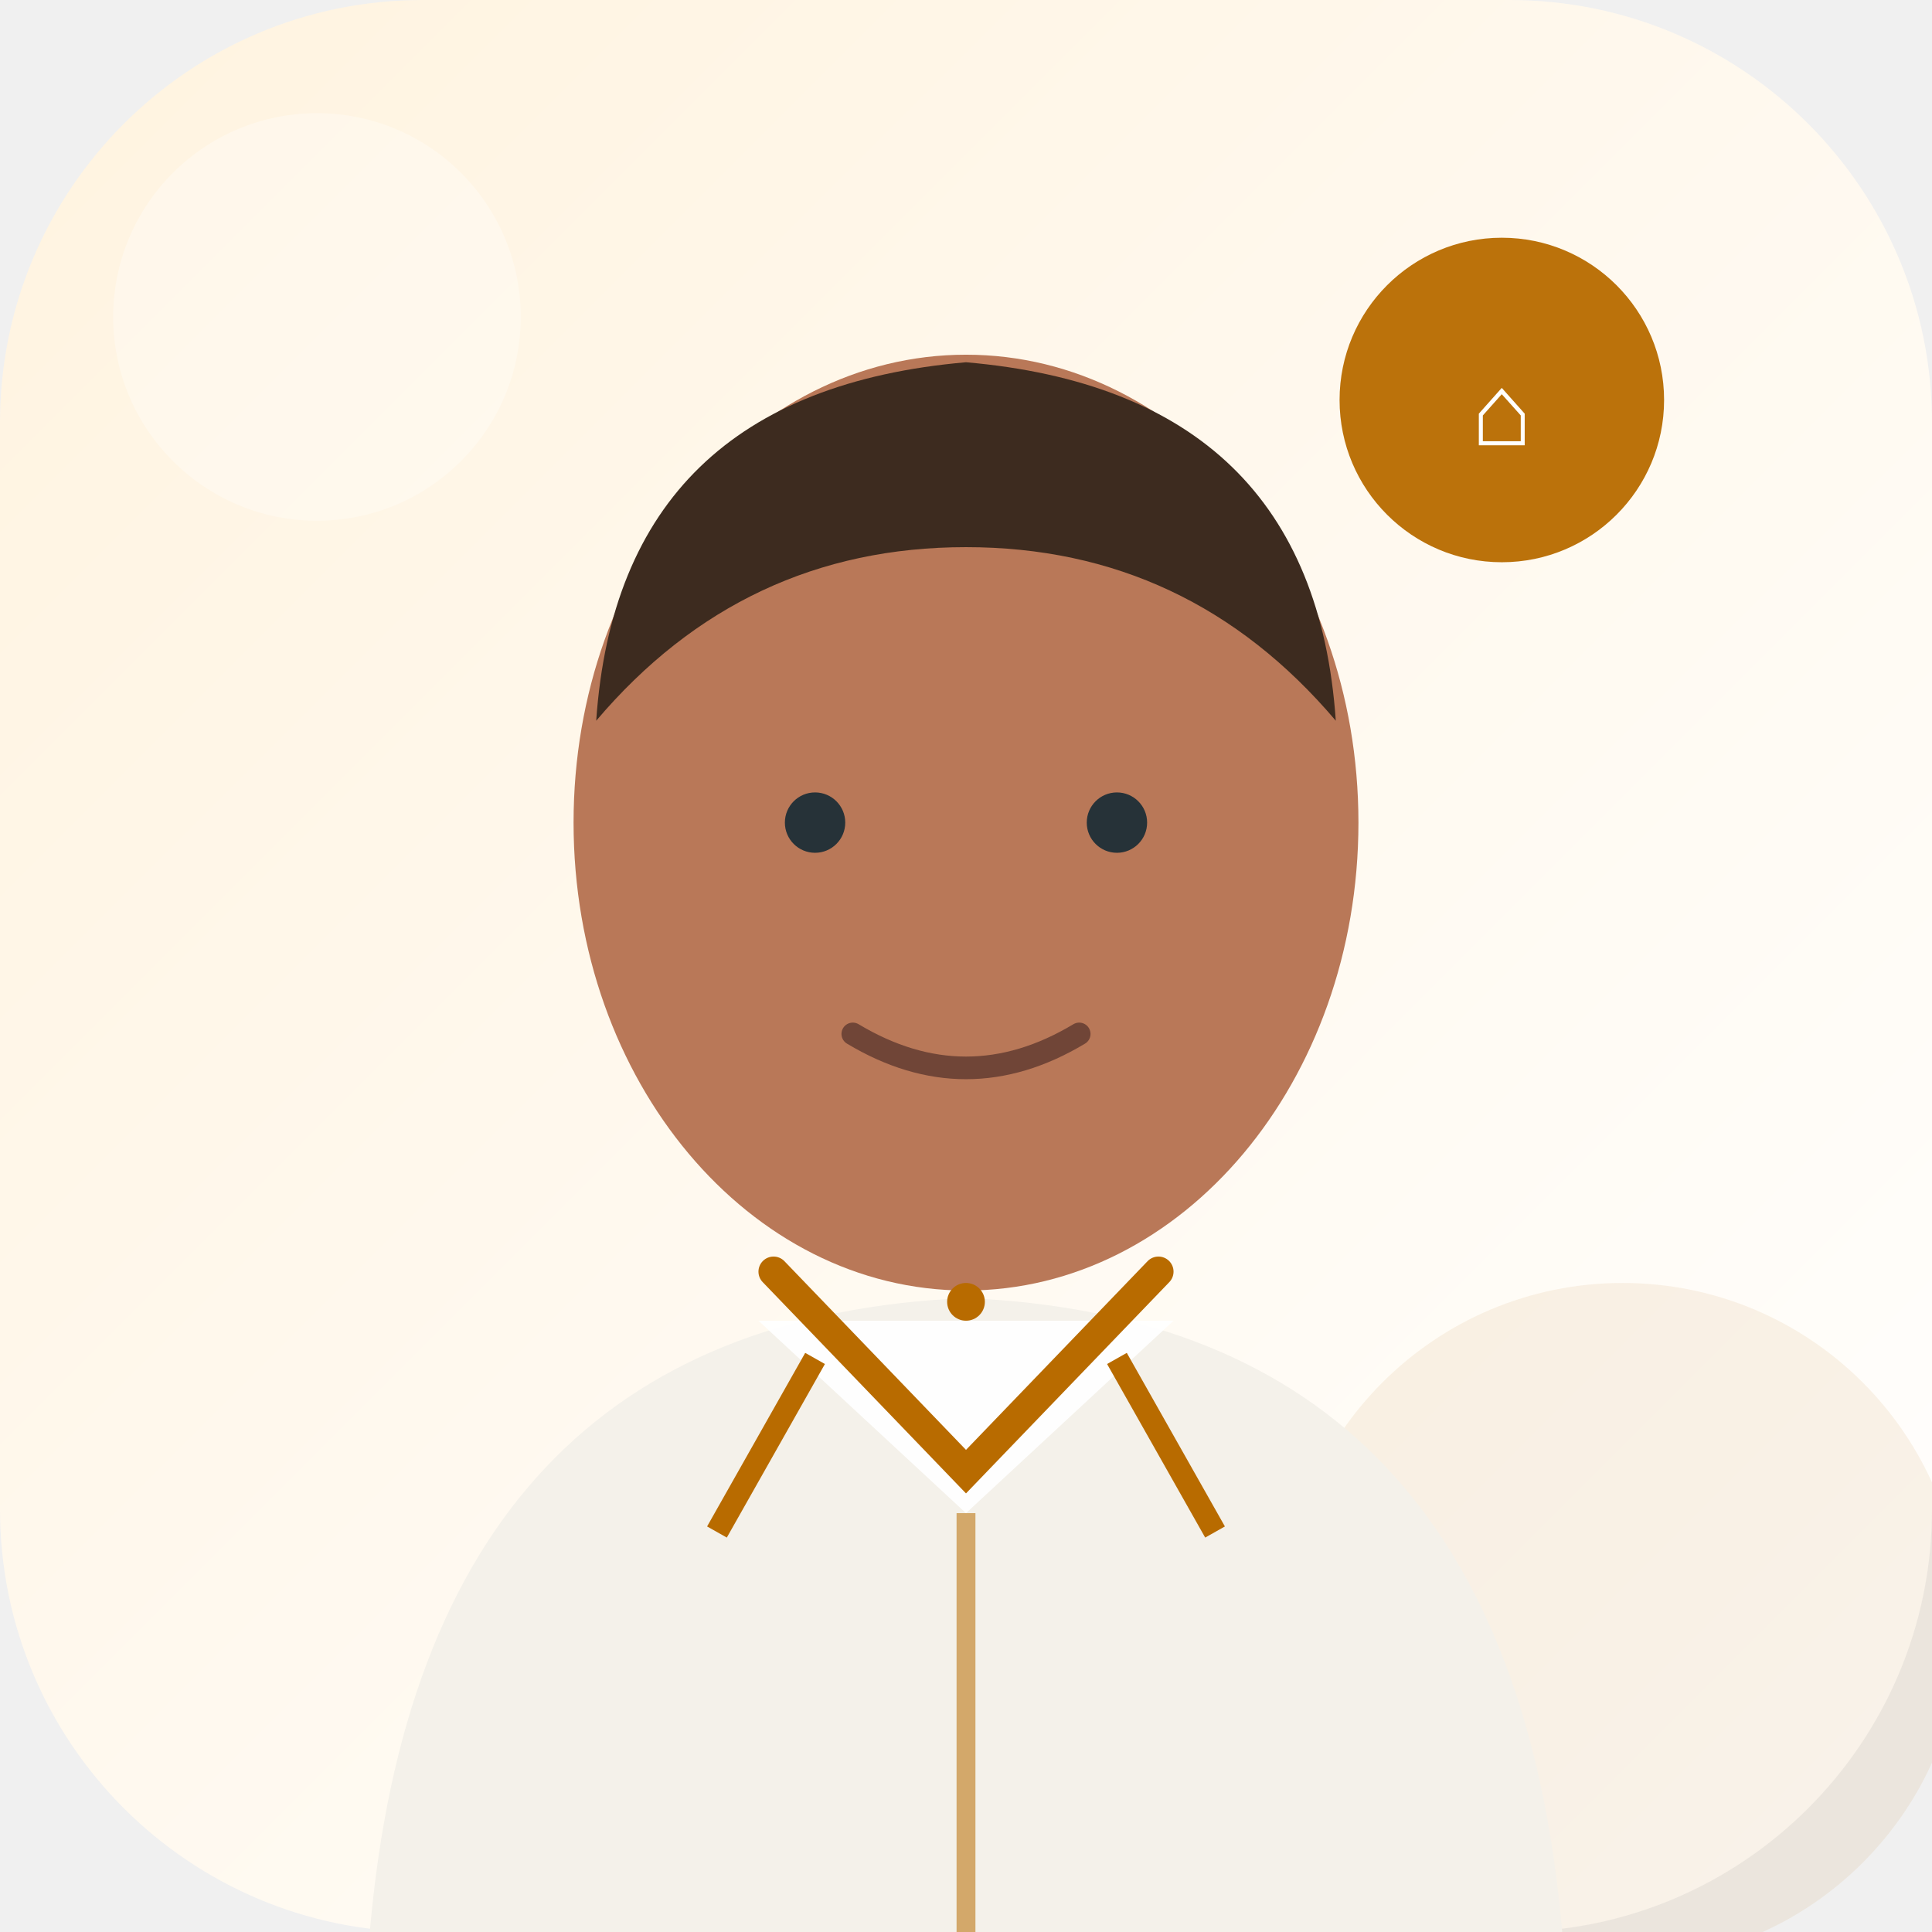
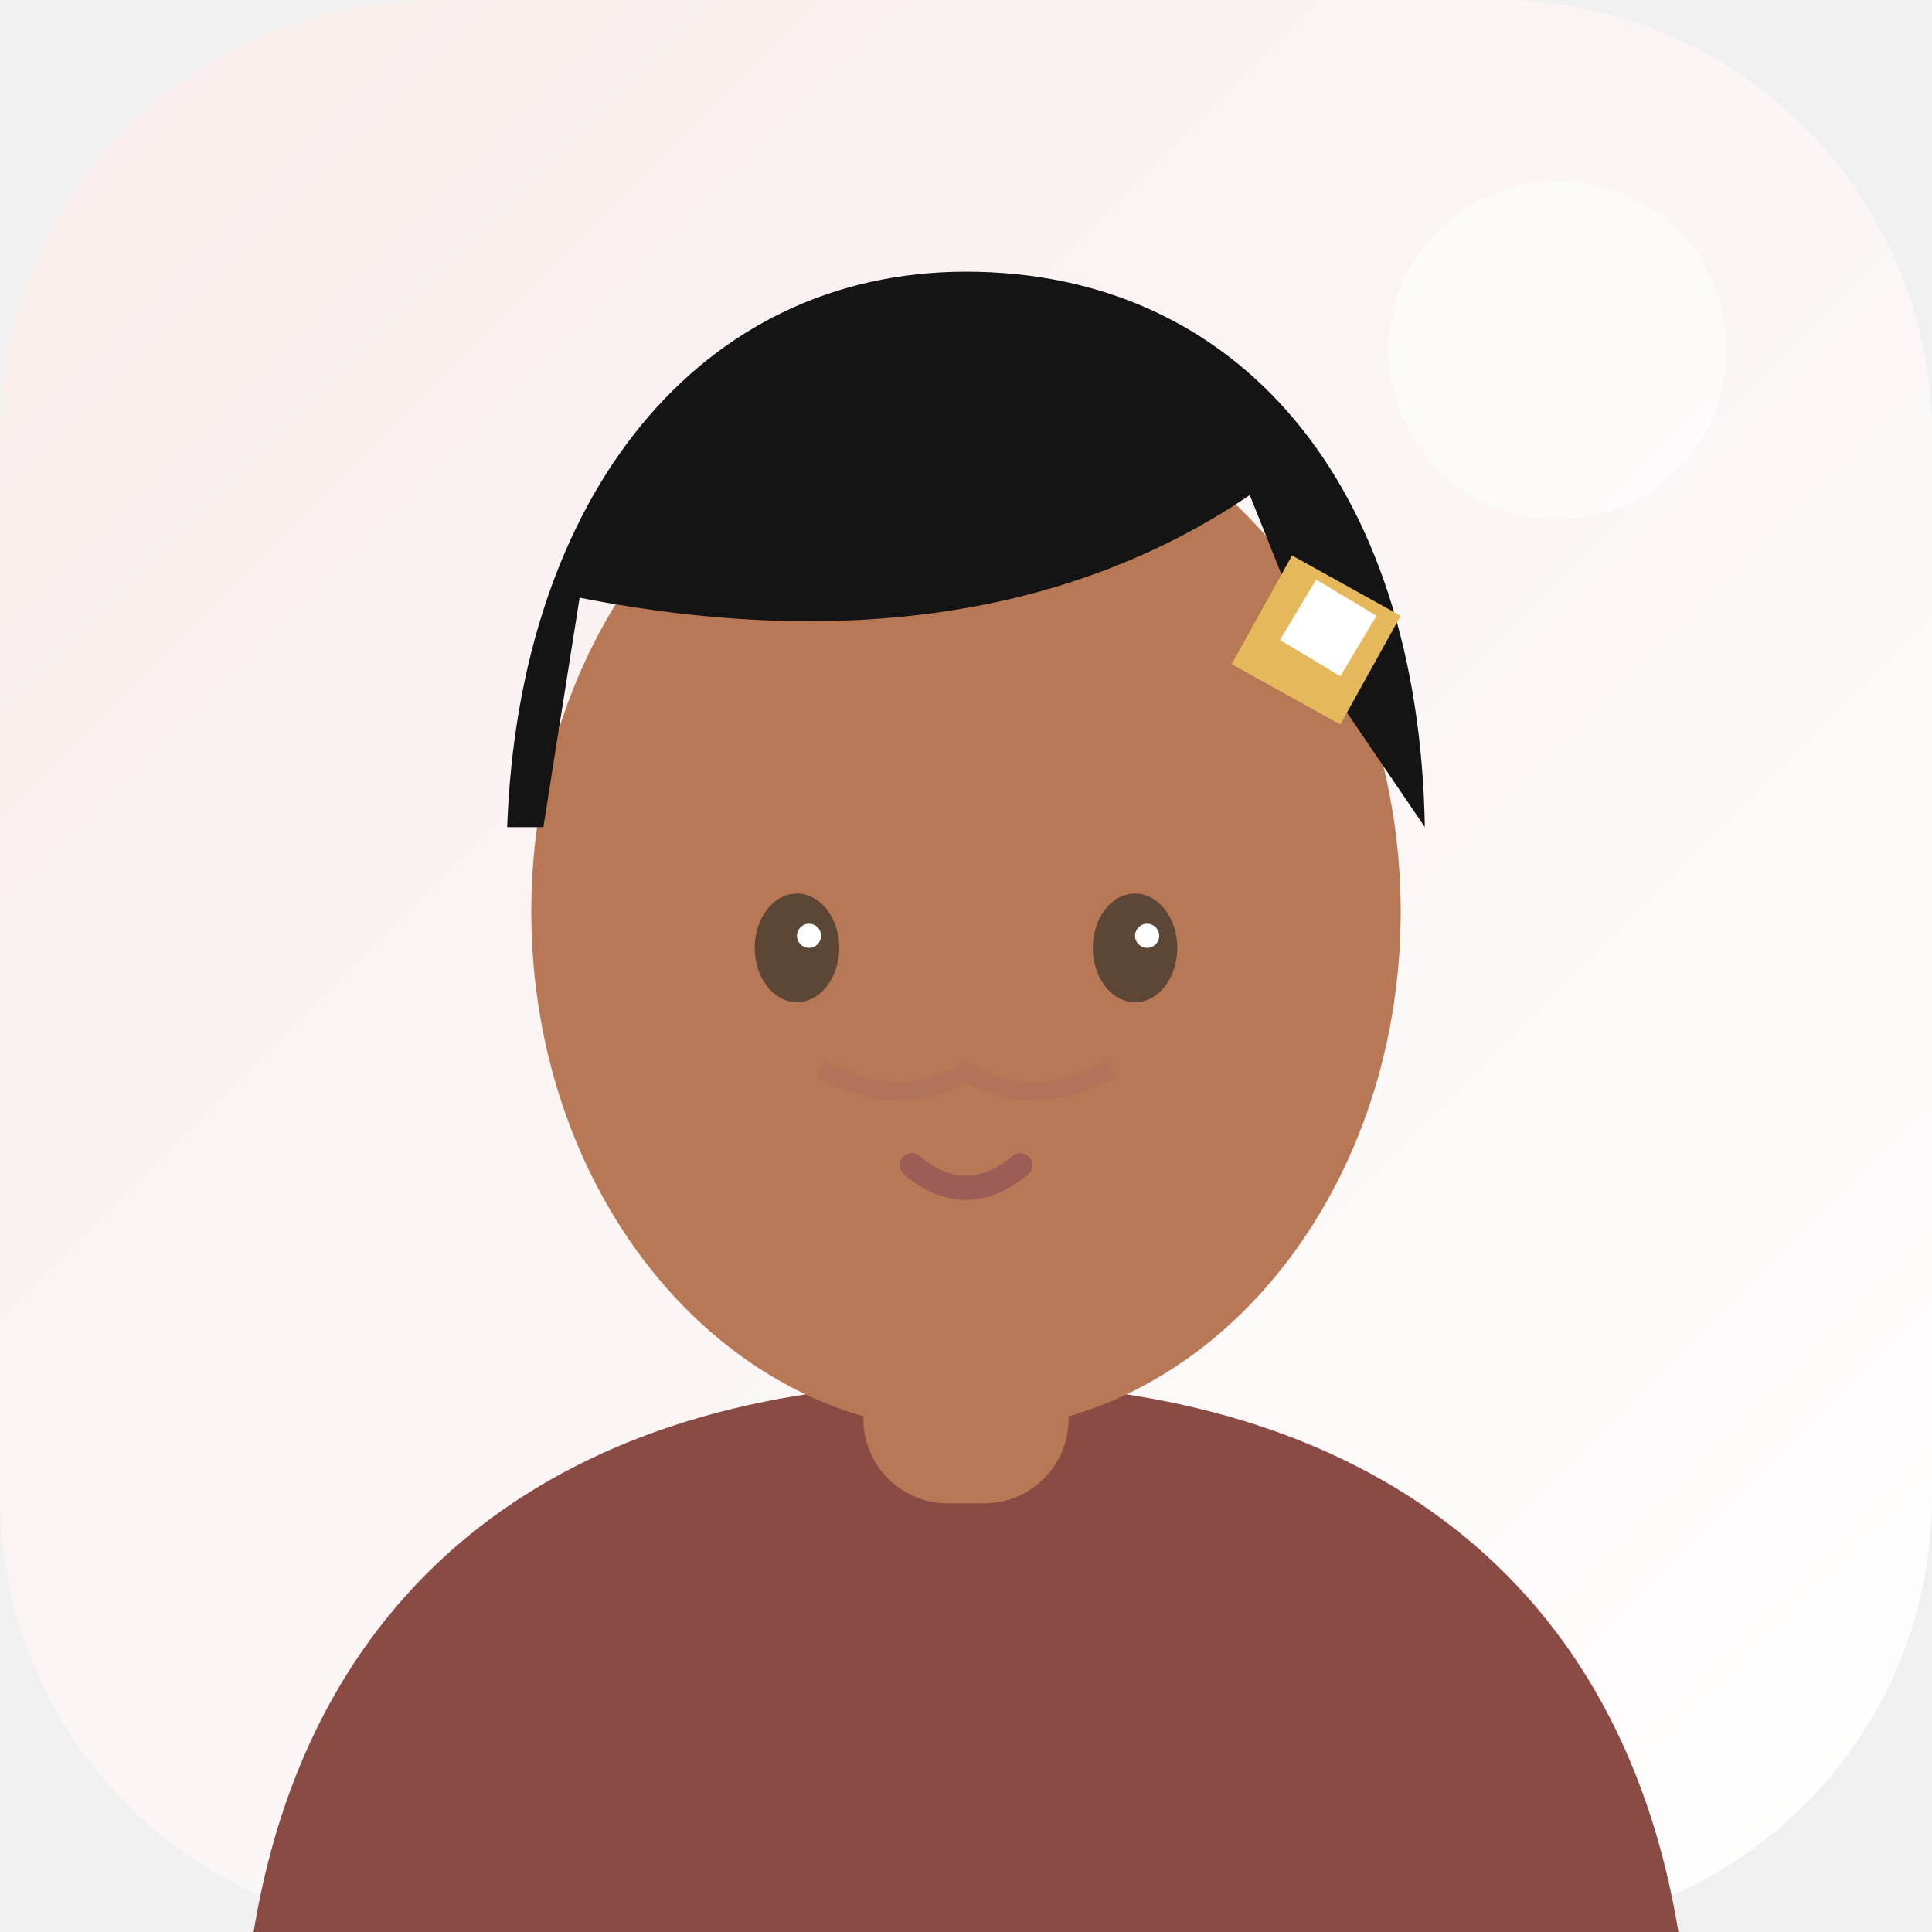
- <svg xmlns="http://www.w3.org/2000/svg" viewBox="0 0 512 512">
+ <svg xmlns="http://www.w3.org/2000/svg" viewBox="0 0 320 320">
  <defs>
-     <linearGradient id="g" x1="0" y1="0" x2="1" y2="1">
-       <stop stop-color="#fff3df" />
-       <stop offset="1" stop-color="#ffffff" />
+     <linearGradient id="bg" x1="0" y1="0" x2="1" y2="1">
+       <stop stop-color="#F7ECEA" />
+       <stop offset="1" stop-color="#FFFFFF" />
    </linearGradient>
  </defs>
-   <rect width="512" height="512" rx="112" fill="url(#g)" />
-   <circle cx="84" cy="84" r="54" fill="#fff" opacity=".30" />
-   <circle cx="430" cy="430" r="90" fill="#b86b00" opacity=".08" />
-   <circle cx="398" cy="106" r="43" fill="#b86b00" opacity=".95" />
-   <text x="398" y="118" text-anchor="middle" font-family="Arial,sans-serif" font-size="27" font-weight="700" fill="#fff">⌂</text>
-   <path d="M98 512Q112 350 256 344Q400 350 414 512Z" fill="#f4f1ea" />
-   <path d="M201 350L256 401L311 350" fill="#ffffff" opacity=".95" />
-   <path d="M256 401V512" stroke="#b86b00" stroke-width="5" opacity=".55" />
-   <ellipse cx="256" cy="218" rx="104" ry="124" fill="#b97858" />
-   <path d="M158 191Q164 104 256 96Q348 104 354 191Q315 145 256 145Q197 145 158 191Z" fill="#3d2b1f" />
-   <circle cx="216" cy="218" r="8" fill="#263238" />
-   <circle cx="296" cy="218" r="8" fill="#263238" />
-   <path d="M226 274Q256 292 286 274" fill="none" stroke="#704537" stroke-width="6" stroke-linecap="round" />
-   <path d="M205 337L256 390L307 337" fill="none" stroke="#b86b00" stroke-width="8" stroke-linecap="round" />
-   <path d="M216 360L190 406M296 360L322 406" stroke="#b86b00" stroke-width="6" />
-   <circle cx="256" cy="345" r="5" fill="#b86b00" />
+   <rect width="320" height="320" rx="72" fill="url(#bg)" />
+   <circle cx="258" cy="58" r="28" fill="#FFFFFF" opacity=".55" />
+   <path d="M42 320c10-61 55-91 118-91s108 30 118 91z" fill="#8A4B45" />
+   <rect x="143" y="211" width="34" height="38" rx="14" fill="#B97855" />
+   <ellipse cx="160" cy="151" rx="72" ry="86" fill="#B97855" />
+   <path d="M84 137c2-55 32-92 76-92 45 0 75 35 76 92l-17-25-12-30c-28 19-65 26-111 17l-6 38z" fill="#141414" />
+   <ellipse cx="132" cy="157" rx="7" ry="9" fill="#5C4635" />
+   <ellipse cx="188" cy="157" rx="7" ry="9" fill="#5C4635" />
+   <circle cx="134" cy="155" r="2" fill="#fff" />
+   <circle cx="190" cy="155" r="2" fill="#fff" />
+   <path d="M151 193c6 5 12 5 18 0" fill="none" stroke="#9B5D55" stroke-width="4" stroke-linecap="round" />
+   <path d="M136 177c9 5 17 5 25 0M184 177c-9 5-17 5-25 0" fill="none" stroke="#A56D5F" stroke-width="3" opacity=".45" />
+   <path d="M214 92l18 10-10 18-18-10z" fill="#E6B85C" />
+   <path d="M218 96l10 6-6 10-10-6z" fill="#FFFFFF" />
</svg>
